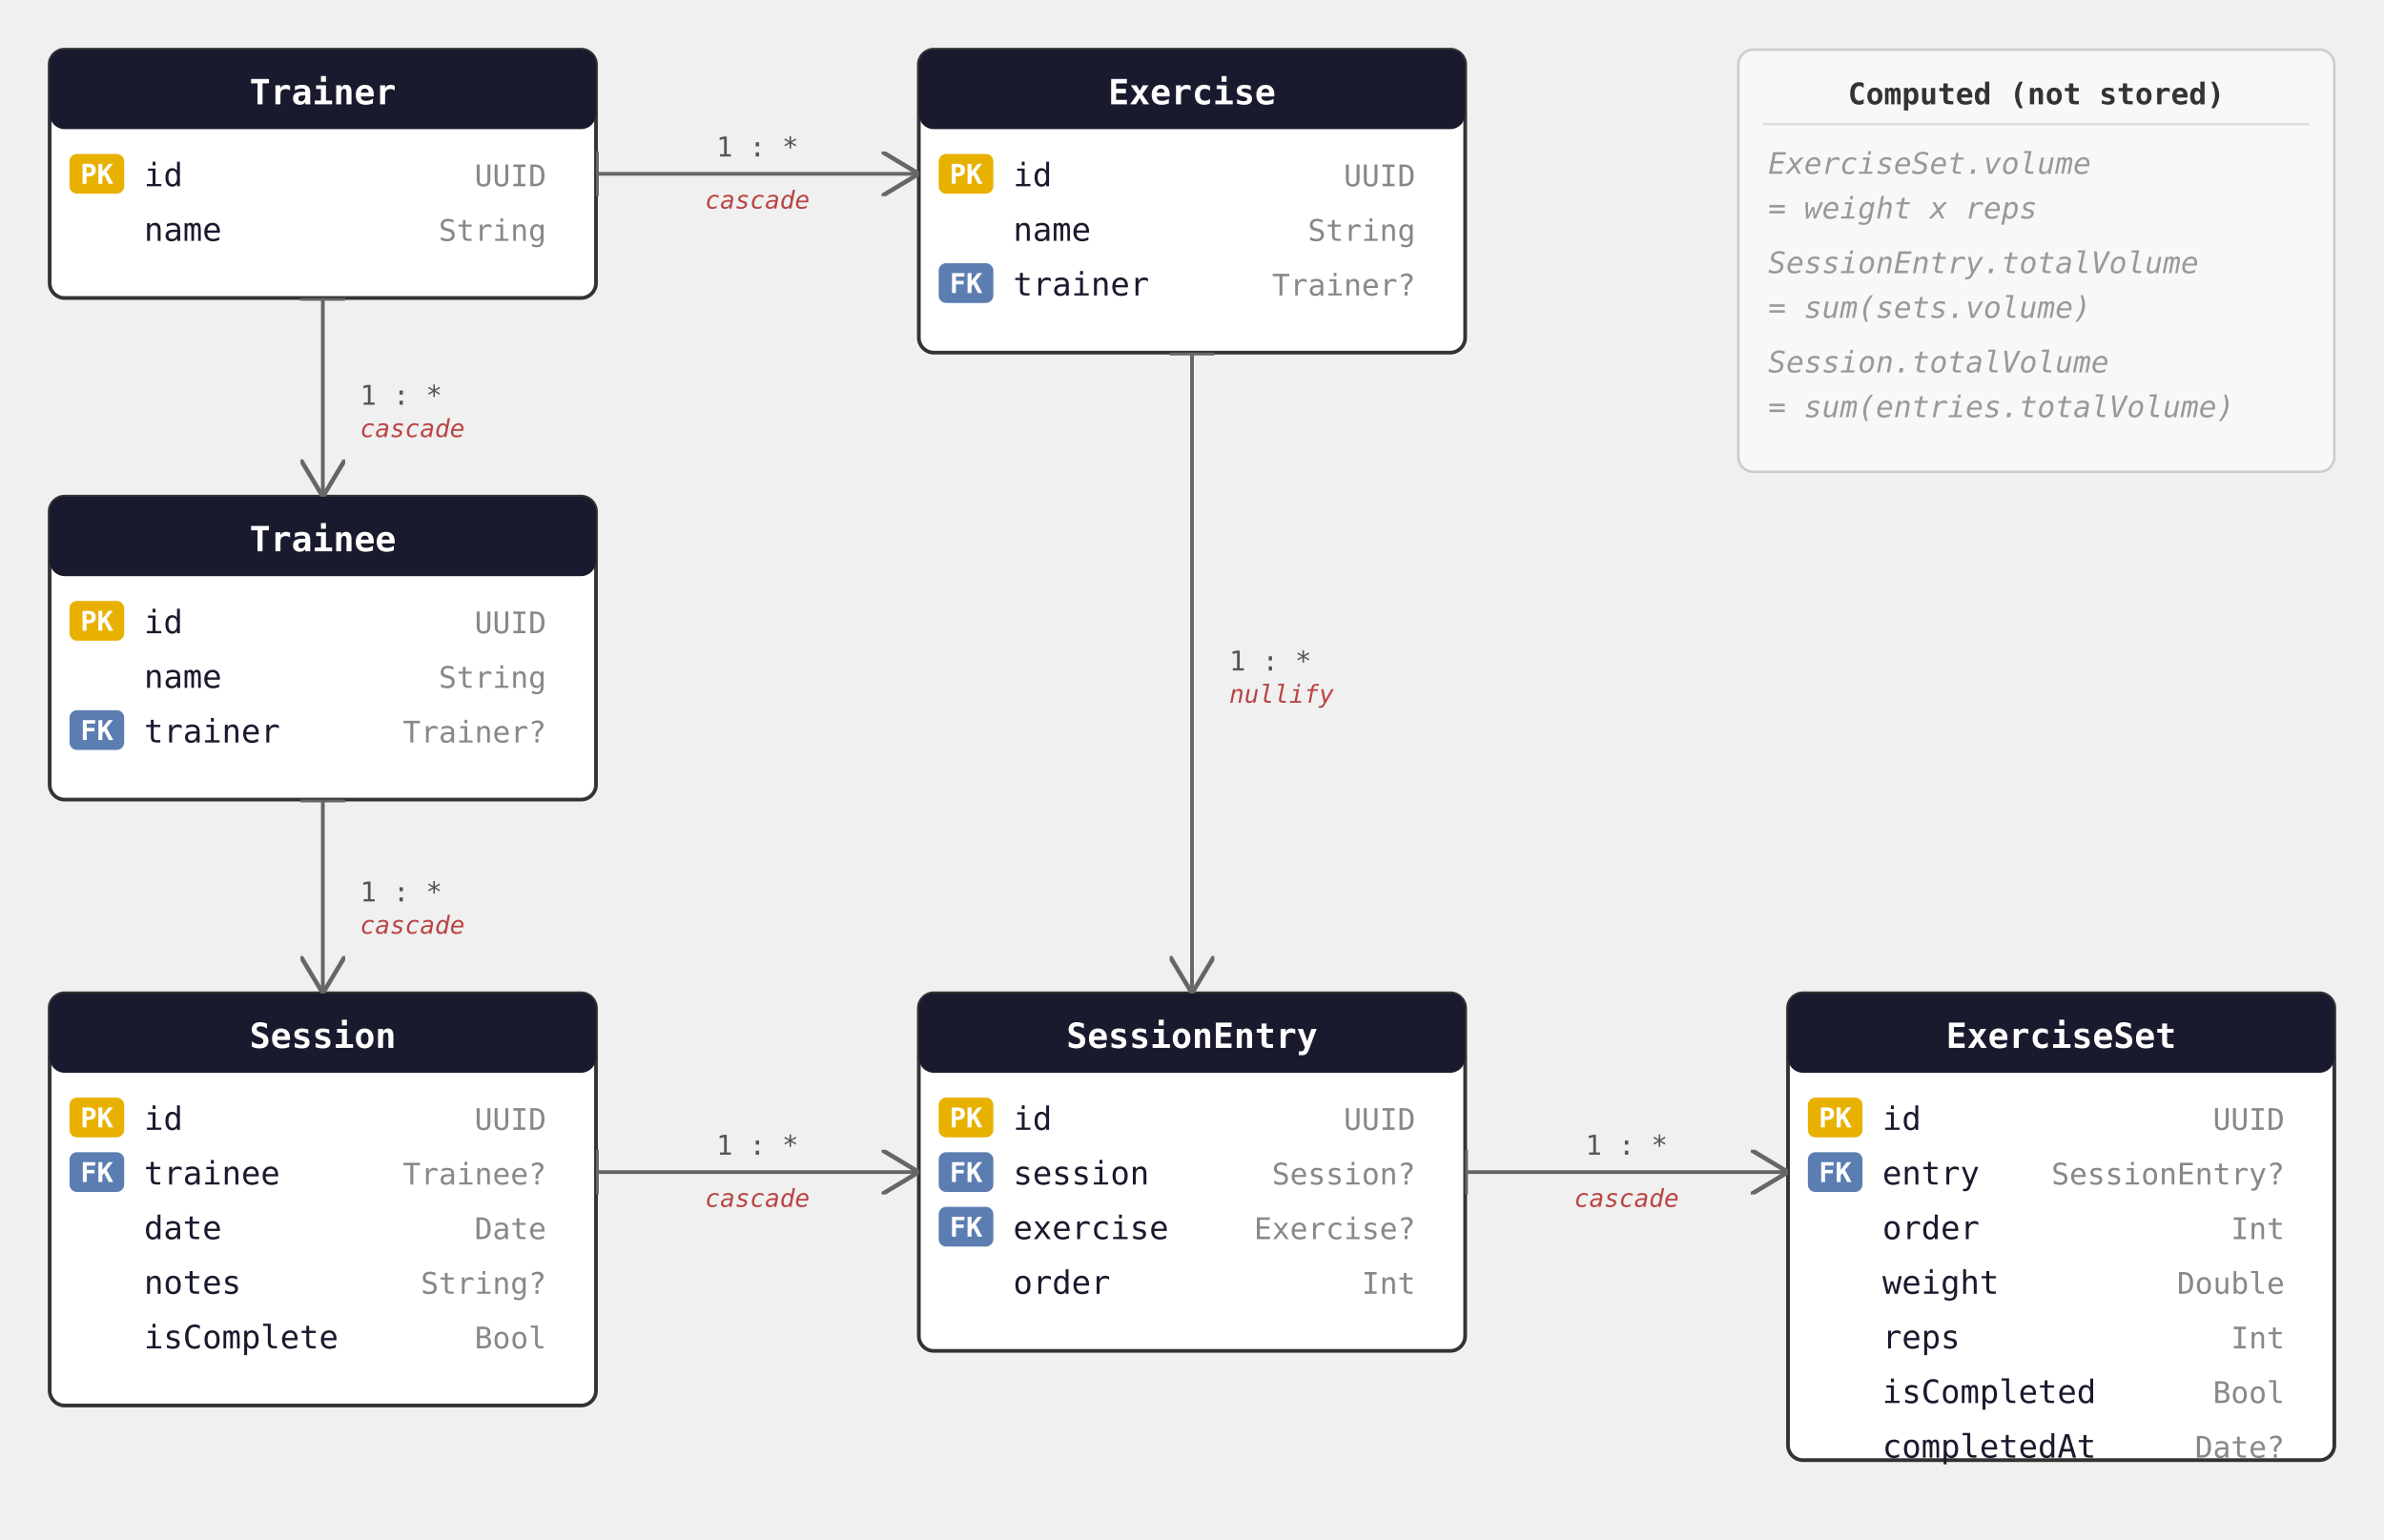
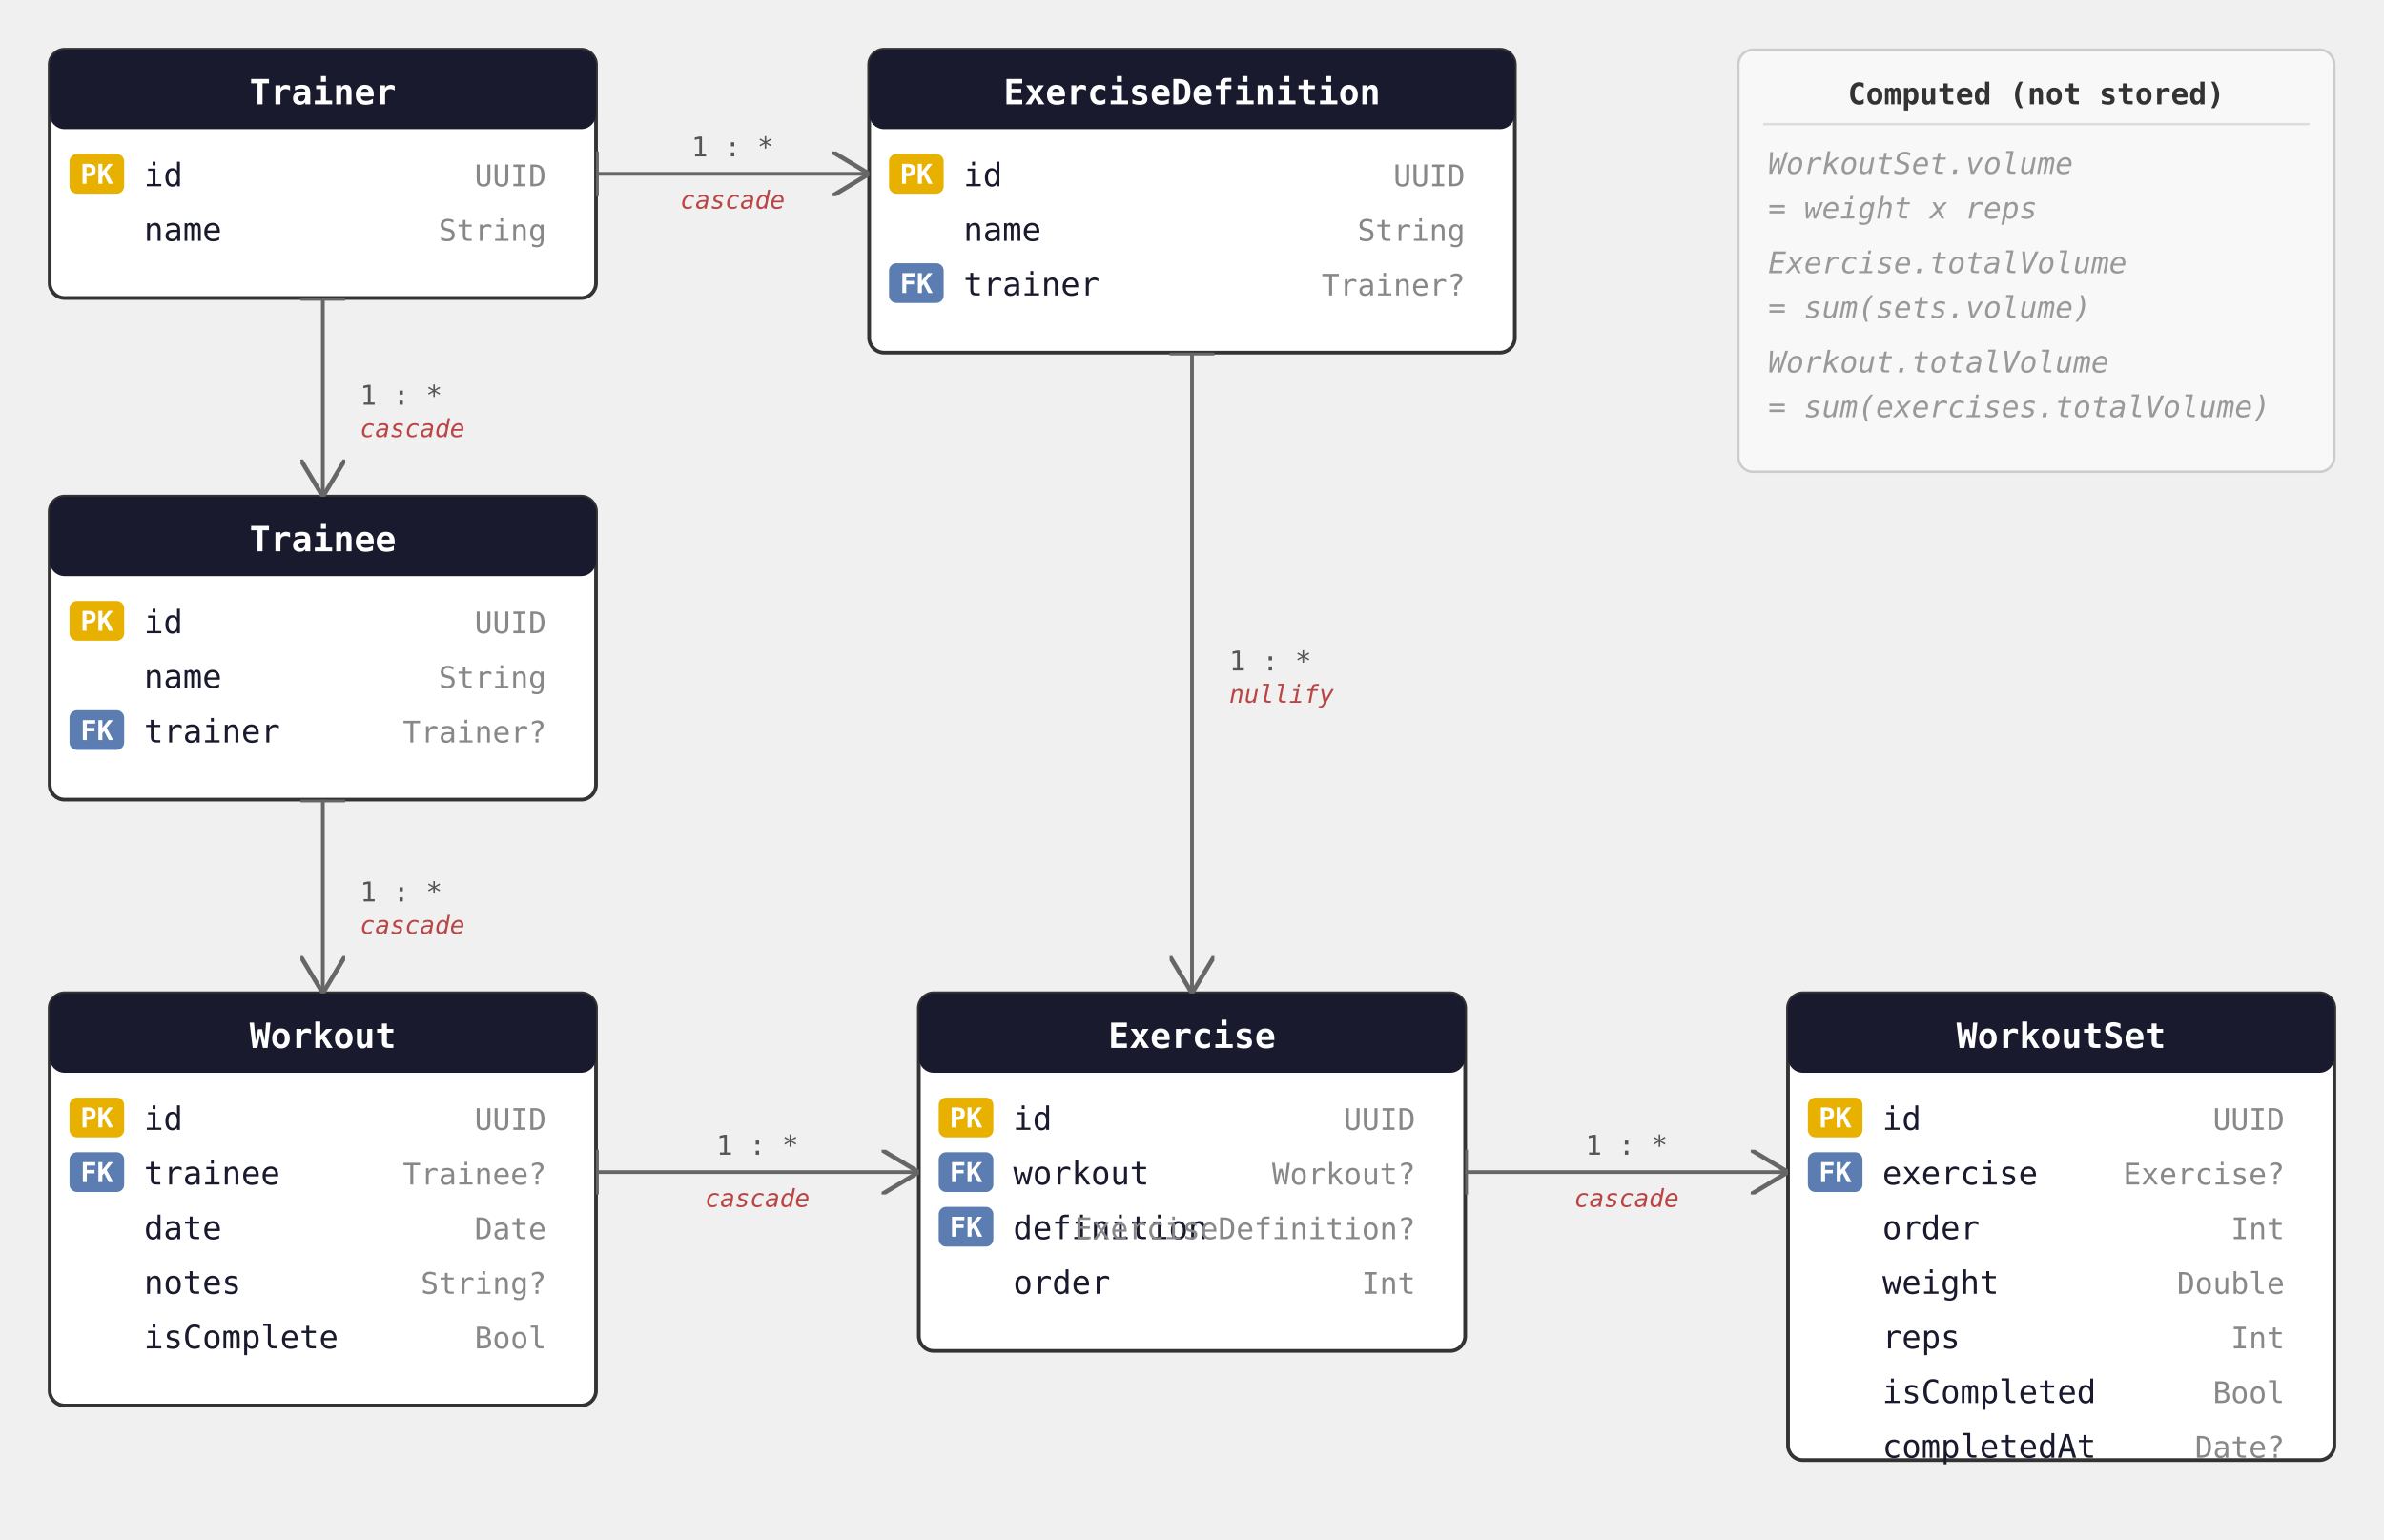
<svg xmlns="http://www.w3.org/2000/svg" viewBox="0 0 960 620" font-family="'SF Mono','Menlo','Consolas',monospace" font-size="13">
  <defs>
    <marker id="arrow" markerWidth="8" markerHeight="6" refX="8" refY="3" orient="auto">
      <path d="M0,0 L8,3 L0,6" fill="none" stroke="#666" stroke-width="1.2" />
    </marker>
    <marker id="one" markerWidth="1" markerHeight="12" refX="0" refY="6" orient="auto">
      <line x1="0" y1="0" x2="0" y2="12" stroke="#666" stroke-width="1.5" />
    </marker>
    <marker id="many" markerWidth="10" markerHeight="12" refX="10" refY="6" orient="auto">
      <path d="M10,6 L0,0 M10,6 L0,12" fill="none" stroke="#666" stroke-width="1.2" />
    </marker>
  </defs>
  <style>
    .entity-box { fill: #fff; stroke: #333; stroke-width: 1.5; rx: 6; }
    .entity-header { fill: #1a1a2e; rx: 6; }
    .entity-header-text { fill: #fff; font-weight: bold; font-size: 14px; }
    .pk { fill: #e8b100; }
    .pk-text { font-weight: bold; font-size: 11px; fill: #fff; }
    .fk { fill: #5b7db1; }
    .fk-text { font-weight: bold; font-size: 11px; fill: #fff; }
    .col-name { fill: #1a1a2e; }
    .col-type { fill: #888; font-size: 12px; }
    .rel-line { stroke: #666; stroke-width: 1.5; fill: none; }
    .rel-label { font-size: 11px; fill: #555; }
    .delete-rule { font-size: 10px; fill: #b44; font-style: italic; }
    .computed { fill: #999; font-style: italic; font-size: 12px; }
  </style>
  <g transform="translate(20,20)">
    <rect class="entity-box" width="220" height="100" />
    <rect class="entity-header" width="220" height="32" />
    <text class="entity-header-text" x="110" y="22" text-anchor="middle">Trainer</text>
    <g transform="translate(0,44)">
      <rect class="pk" x="8" y="-2" width="22" height="16" rx="3" />
      <text class="pk-text" x="19" y="10" text-anchor="middle">PK</text>
      <text class="col-name" x="38" y="11">id</text>
      <text class="col-type" x="200" y="11" text-anchor="end">UUID</text>
    </g>
    <g transform="translate(0,66)">
      <text class="col-name" x="38" y="11">name</text>
      <text class="col-type" x="200" y="11" text-anchor="end">String</text>
    </g>
  </g>
-   <g transform="translate(370,20)">
+   <g transform="translate(350,20)">
+     <rect class="entity-box" width="260" height="122" />
+     <rect class="entity-header" width="260" height="32" />
+     <text class="entity-header-text" x="130" y="22" text-anchor="middle">ExerciseDefinition</text>
+     <g transform="translate(0,44)">
+       <rect class="pk" x="8" y="-2" width="22" height="16" rx="3" />
+       <text class="pk-text" x="19" y="10" text-anchor="middle">PK</text>
+       <text class="col-name" x="38" y="11">id</text>
+       <text class="col-type" x="240" y="11" text-anchor="end">UUID</text>
+     </g>
+     <g transform="translate(0,66)">
+       <text class="col-name" x="38" y="11">name</text>
+       <text class="col-type" x="240" y="11" text-anchor="end">String</text>
+     </g>
+     <g transform="translate(0,88)">
+       <rect class="fk" x="8" y="-2" width="22" height="16" rx="3" />
+       <text class="fk-text" x="19" y="10" text-anchor="middle">FK</text>
+       <text class="col-name" x="38" y="11">trainer</text>
+       <text class="col-type" x="240" y="11" text-anchor="end">Trainer?</text>
+     </g>
+   </g>
+   <g transform="translate(20,200)">
    <rect class="entity-box" width="220" height="122" />
    <rect class="entity-header" width="220" height="32" />
-     <text class="entity-header-text" x="110" y="22" text-anchor="middle">Exercise</text>
+     <text class="entity-header-text" x="110" y="22" text-anchor="middle">Trainee</text>
    <g transform="translate(0,44)">
      <rect class="pk" x="8" y="-2" width="22" height="16" rx="3" />
      <text class="pk-text" x="19" y="10" text-anchor="middle">PK</text>
      <text class="col-name" x="38" y="11">id</text>
      <text class="col-type" x="200" y="11" text-anchor="end">UUID</text>
    </g>
    <g transform="translate(0,66)">
      <text class="col-name" x="38" y="11">name</text>
      <text class="col-type" x="200" y="11" text-anchor="end">String</text>
    </g>
    <g transform="translate(0,88)">
      <rect class="fk" x="8" y="-2" width="22" height="16" rx="3" />
      <text class="fk-text" x="19" y="10" text-anchor="middle">FK</text>
      <text class="col-name" x="38" y="11">trainer</text>
      <text class="col-type" x="200" y="11" text-anchor="end">Trainer?</text>
    </g>
  </g>
-   <g transform="translate(20,200)">
-     <rect class="entity-box" width="220" height="122" />
-     <rect class="entity-header" width="220" height="32" />
-     <text class="entity-header-text" x="110" y="22" text-anchor="middle">Trainee</text>
-     <g transform="translate(0,44)">
-       <rect class="pk" x="8" y="-2" width="22" height="16" rx="3" />
-       <text class="pk-text" x="19" y="10" text-anchor="middle">PK</text>
-       <text class="col-name" x="38" y="11">id</text>
-       <text class="col-type" x="200" y="11" text-anchor="end">UUID</text>
-     </g>
-     <g transform="translate(0,66)">
-       <text class="col-name" x="38" y="11">name</text>
-       <text class="col-type" x="200" y="11" text-anchor="end">String</text>
-     </g>
-     <g transform="translate(0,88)">
-       <rect class="fk" x="8" y="-2" width="22" height="16" rx="3" />
-       <text class="fk-text" x="19" y="10" text-anchor="middle">FK</text>
-       <text class="col-name" x="38" y="11">trainer</text>
-       <text class="col-type" x="200" y="11" text-anchor="end">Trainer?</text>
-     </g>
-   </g>
  <g transform="translate(20,400)">
    <rect class="entity-box" width="220" height="166" />
    <rect class="entity-header" width="220" height="32" />
-     <text class="entity-header-text" x="110" y="22" text-anchor="middle">Session</text>
+     <text class="entity-header-text" x="110" y="22" text-anchor="middle">Workout</text>
    <g transform="translate(0,44)">
      <rect class="pk" x="8" y="-2" width="22" height="16" rx="3" />
      <text class="pk-text" x="19" y="10" text-anchor="middle">PK</text>
      <text class="col-name" x="38" y="11">id</text>
      <text class="col-type" x="200" y="11" text-anchor="end">UUID</text>
    </g>
    <g transform="translate(0,66)">
      <rect class="fk" x="8" y="-2" width="22" height="16" rx="3" />
      <text class="fk-text" x="19" y="10" text-anchor="middle">FK</text>
      <text class="col-name" x="38" y="11">trainee</text>
      <text class="col-type" x="200" y="11" text-anchor="end">Trainee?</text>
    </g>
    <g transform="translate(0,88)">
      <text class="col-name" x="38" y="11">date</text>
      <text class="col-type" x="200" y="11" text-anchor="end">Date</text>
    </g>
    <g transform="translate(0,110)">
      <text class="col-name" x="38" y="11">notes</text>
      <text class="col-type" x="200" y="11" text-anchor="end">String?</text>
    </g>
    <g transform="translate(0,132)">
      <text class="col-name" x="38" y="11">isComplete</text>
      <text class="col-type" x="200" y="11" text-anchor="end">Bool</text>
    </g>
  </g>
  <g transform="translate(370,400)">
    <rect class="entity-box" width="220" height="144" />
    <rect class="entity-header" width="220" height="32" />
-     <text class="entity-header-text" x="110" y="22" text-anchor="middle">SessionEntry</text>
-     <g transform="translate(0,44)">
-       <rect class="pk" x="8" y="-2" width="22" height="16" rx="3" />
-       <text class="pk-text" x="19" y="10" text-anchor="middle">PK</text>
-       <text class="col-name" x="38" y="11">id</text>
-       <text class="col-type" x="200" y="11" text-anchor="end">UUID</text>
-     </g>
-     <g transform="translate(0,66)">
-       <rect class="fk" x="8" y="-2" width="22" height="16" rx="3" />
-       <text class="fk-text" x="19" y="10" text-anchor="middle">FK</text>
-       <text class="col-name" x="38" y="11">session</text>
-       <text class="col-type" x="200" y="11" text-anchor="end">Session?</text>
-     </g>
-     <g transform="translate(0,88)">
-       <rect class="fk" x="8" y="-2" width="22" height="16" rx="3" />
-       <text class="fk-text" x="19" y="10" text-anchor="middle">FK</text>
-       <text class="col-name" x="38" y="11">exercise</text>
-       <text class="col-type" x="200" y="11" text-anchor="end">Exercise?</text>
+     <text class="entity-header-text" x="110" y="22" text-anchor="middle">Exercise</text>
+     <g transform="translate(0,44)">
+       <rect class="pk" x="8" y="-2" width="22" height="16" rx="3" />
+       <text class="pk-text" x="19" y="10" text-anchor="middle">PK</text>
+       <text class="col-name" x="38" y="11">id</text>
+       <text class="col-type" x="200" y="11" text-anchor="end">UUID</text>
+     </g>
+     <g transform="translate(0,66)">
+       <rect class="fk" x="8" y="-2" width="22" height="16" rx="3" />
+       <text class="fk-text" x="19" y="10" text-anchor="middle">FK</text>
+       <text class="col-name" x="38" y="11">workout</text>
+       <text class="col-type" x="200" y="11" text-anchor="end">Workout?</text>
+     </g>
+     <g transform="translate(0,88)">
+       <rect class="fk" x="8" y="-2" width="22" height="16" rx="3" />
+       <text class="fk-text" x="19" y="10" text-anchor="middle">FK</text>
+       <text class="col-name" x="38" y="11">definition</text>
+       <text class="col-type" x="200" y="11" text-anchor="end">ExerciseDefinition?</text>
    </g>
    <g transform="translate(0,110)">
      <text class="col-name" x="38" y="11">order</text>
      <text class="col-type" x="200" y="11" text-anchor="end">Int</text>
    </g>
  </g>
  <g transform="translate(720,400)">
    <rect class="entity-box" width="220" height="188" />
    <rect class="entity-header" width="220" height="32" />
-     <text class="entity-header-text" x="110" y="22" text-anchor="middle">ExerciseSet</text>
-     <g transform="translate(0,44)">
-       <rect class="pk" x="8" y="-2" width="22" height="16" rx="3" />
-       <text class="pk-text" x="19" y="10" text-anchor="middle">PK</text>
-       <text class="col-name" x="38" y="11">id</text>
-       <text class="col-type" x="200" y="11" text-anchor="end">UUID</text>
-     </g>
-     <g transform="translate(0,66)">
-       <rect class="fk" x="8" y="-2" width="22" height="16" rx="3" />
-       <text class="fk-text" x="19" y="10" text-anchor="middle">FK</text>
-       <text class="col-name" x="38" y="11">entry</text>
-       <text class="col-type" x="200" y="11" text-anchor="end">SessionEntry?</text>
+     <text class="entity-header-text" x="110" y="22" text-anchor="middle">WorkoutSet</text>
+     <g transform="translate(0,44)">
+       <rect class="pk" x="8" y="-2" width="22" height="16" rx="3" />
+       <text class="pk-text" x="19" y="10" text-anchor="middle">PK</text>
+       <text class="col-name" x="38" y="11">id</text>
+       <text class="col-type" x="200" y="11" text-anchor="end">UUID</text>
+     </g>
+     <g transform="translate(0,66)">
+       <rect class="fk" x="8" y="-2" width="22" height="16" rx="3" />
+       <text class="fk-text" x="19" y="10" text-anchor="middle">FK</text>
+       <text class="col-name" x="38" y="11">exercise</text>
+       <text class="col-type" x="200" y="11" text-anchor="end">Exercise?</text>
    </g>
    <g transform="translate(0,88)">
      <text class="col-name" x="38" y="11">order</text>
      <text class="col-type" x="200" y="11" text-anchor="end">Int</text>
    </g>
    <g transform="translate(0,110)">
      <text class="col-name" x="38" y="11">weight</text>
      <text class="col-type" x="200" y="11" text-anchor="end">Double</text>
    </g>
    <g transform="translate(0,132)">
      <text class="col-name" x="38" y="11">reps</text>
      <text class="col-type" x="200" y="11" text-anchor="end">Int</text>
    </g>
    <g transform="translate(0,154)">
      <text class="col-name" x="38" y="11">isCompleted</text>
      <text class="col-type" x="200" y="11" text-anchor="end">Bool</text>
    </g>
    <g transform="translate(0,176)">
      <text class="col-name" x="38" y="11">completedAt</text>
      <text class="col-type" x="200" y="11" text-anchor="end">Date?</text>
    </g>
  </g>
-   <line class="rel-line" x1="240" y1="70" x2="370" y2="70" marker-start="url(#one)" marker-end="url(#many)" />
-   <text class="rel-label" x="305" y="63" text-anchor="middle">1 : *</text>
-   <text class="delete-rule" x="305" y="84" text-anchor="middle">cascade</text>
+   <line class="rel-line" x1="240" y1="70" x2="350" y2="70" marker-start="url(#one)" marker-end="url(#many)" />
+   <text class="rel-label" x="295" y="63" text-anchor="middle">1 : *</text>
+   <text class="delete-rule" x="295" y="84" text-anchor="middle">cascade</text>
  <line class="rel-line" x1="130" y1="120" x2="130" y2="200" marker-start="url(#one)" marker-end="url(#many)" />
  <text class="rel-label" x="145" y="163" text-anchor="start">1 : *</text>
  <text class="delete-rule" x="145" y="176" text-anchor="start">cascade</text>
  <line class="rel-line" x1="130" y1="322" x2="130" y2="400" marker-start="url(#one)" marker-end="url(#many)" />
  <text class="rel-label" x="145" y="363" text-anchor="start">1 : *</text>
  <text class="delete-rule" x="145" y="376" text-anchor="start">cascade</text>
  <line class="rel-line" x1="240" y1="472" x2="370" y2="472" marker-start="url(#one)" marker-end="url(#many)" />
  <text class="rel-label" x="305" y="465" text-anchor="middle">1 : *</text>
  <text class="delete-rule" x="305" y="486" text-anchor="middle">cascade</text>
  <line class="rel-line" x1="480" y1="142" x2="480" y2="400" marker-start="url(#one)" marker-end="url(#many)" />
  <text class="rel-label" x="495" y="270" text-anchor="start">1 : *</text>
  <text class="delete-rule" x="495" y="283" text-anchor="start">nullify</text>
  <line class="rel-line" x1="590" y1="472" x2="720" y2="472" marker-start="url(#one)" marker-end="url(#many)" />
  <text class="rel-label" x="655" y="465" text-anchor="middle">1 : *</text>
  <text class="delete-rule" x="655" y="486" text-anchor="middle">cascade</text>
  <g transform="translate(700,20)">
    <rect x="0" y="0" width="240" height="170" rx="6" fill="#f8f8f8" stroke="#ccc" stroke-width="1" />
    <text x="120" y="22" text-anchor="middle" font-weight="bold" font-size="12" fill="#333">Computed (not stored)</text>
    <line x1="10" y1="30" x2="230" y2="30" stroke="#ddd" />
-     <text class="computed" x="12" y="50">ExerciseSet.volume</text>
+     <text class="computed" x="12" y="50">WorkoutSet.volume</text>
    <text class="computed" x="12" y="68">  = weight x reps</text>
-     <text class="computed" x="12" y="90">SessionEntry.totalVolume</text>
+     <text class="computed" x="12" y="90">Exercise.totalVolume</text>
    <text class="computed" x="12" y="108">  = sum(sets.volume)</text>
-     <text class="computed" x="12" y="130">Session.totalVolume</text>
-     <text class="computed" x="12" y="148">  = sum(entries.totalVolume)</text>
+     <text class="computed" x="12" y="130">Workout.totalVolume</text>
+     <text class="computed" x="12" y="148">  = sum(exercises.totalVolume)</text>
  </g>
</svg>
